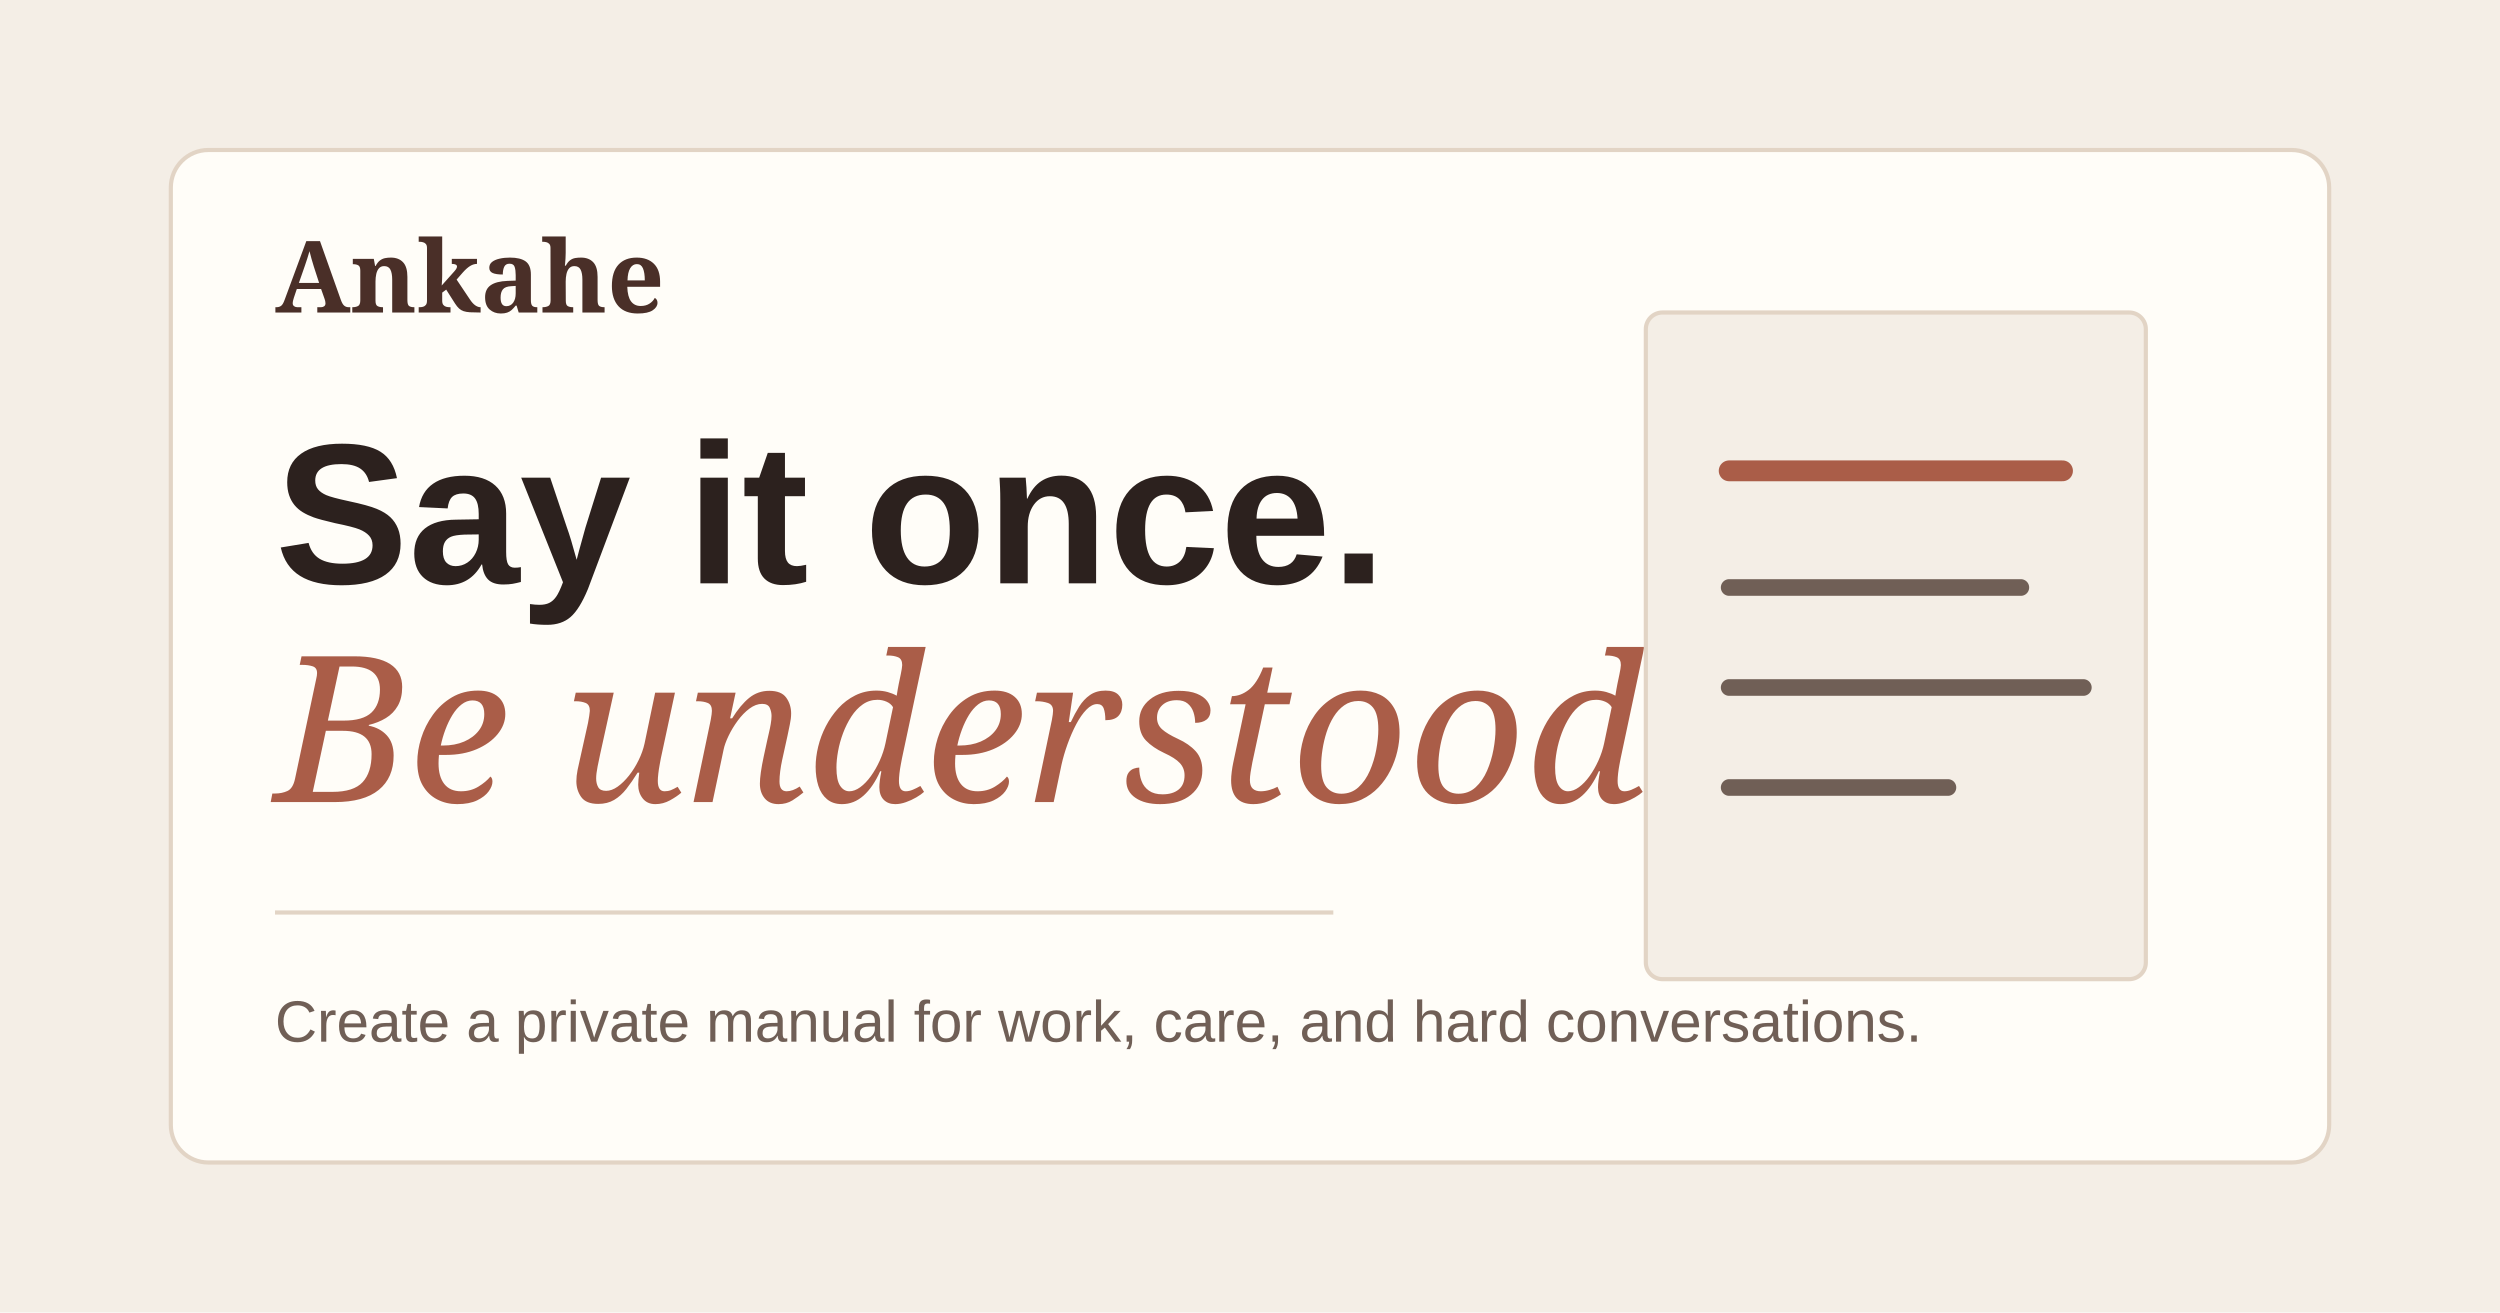
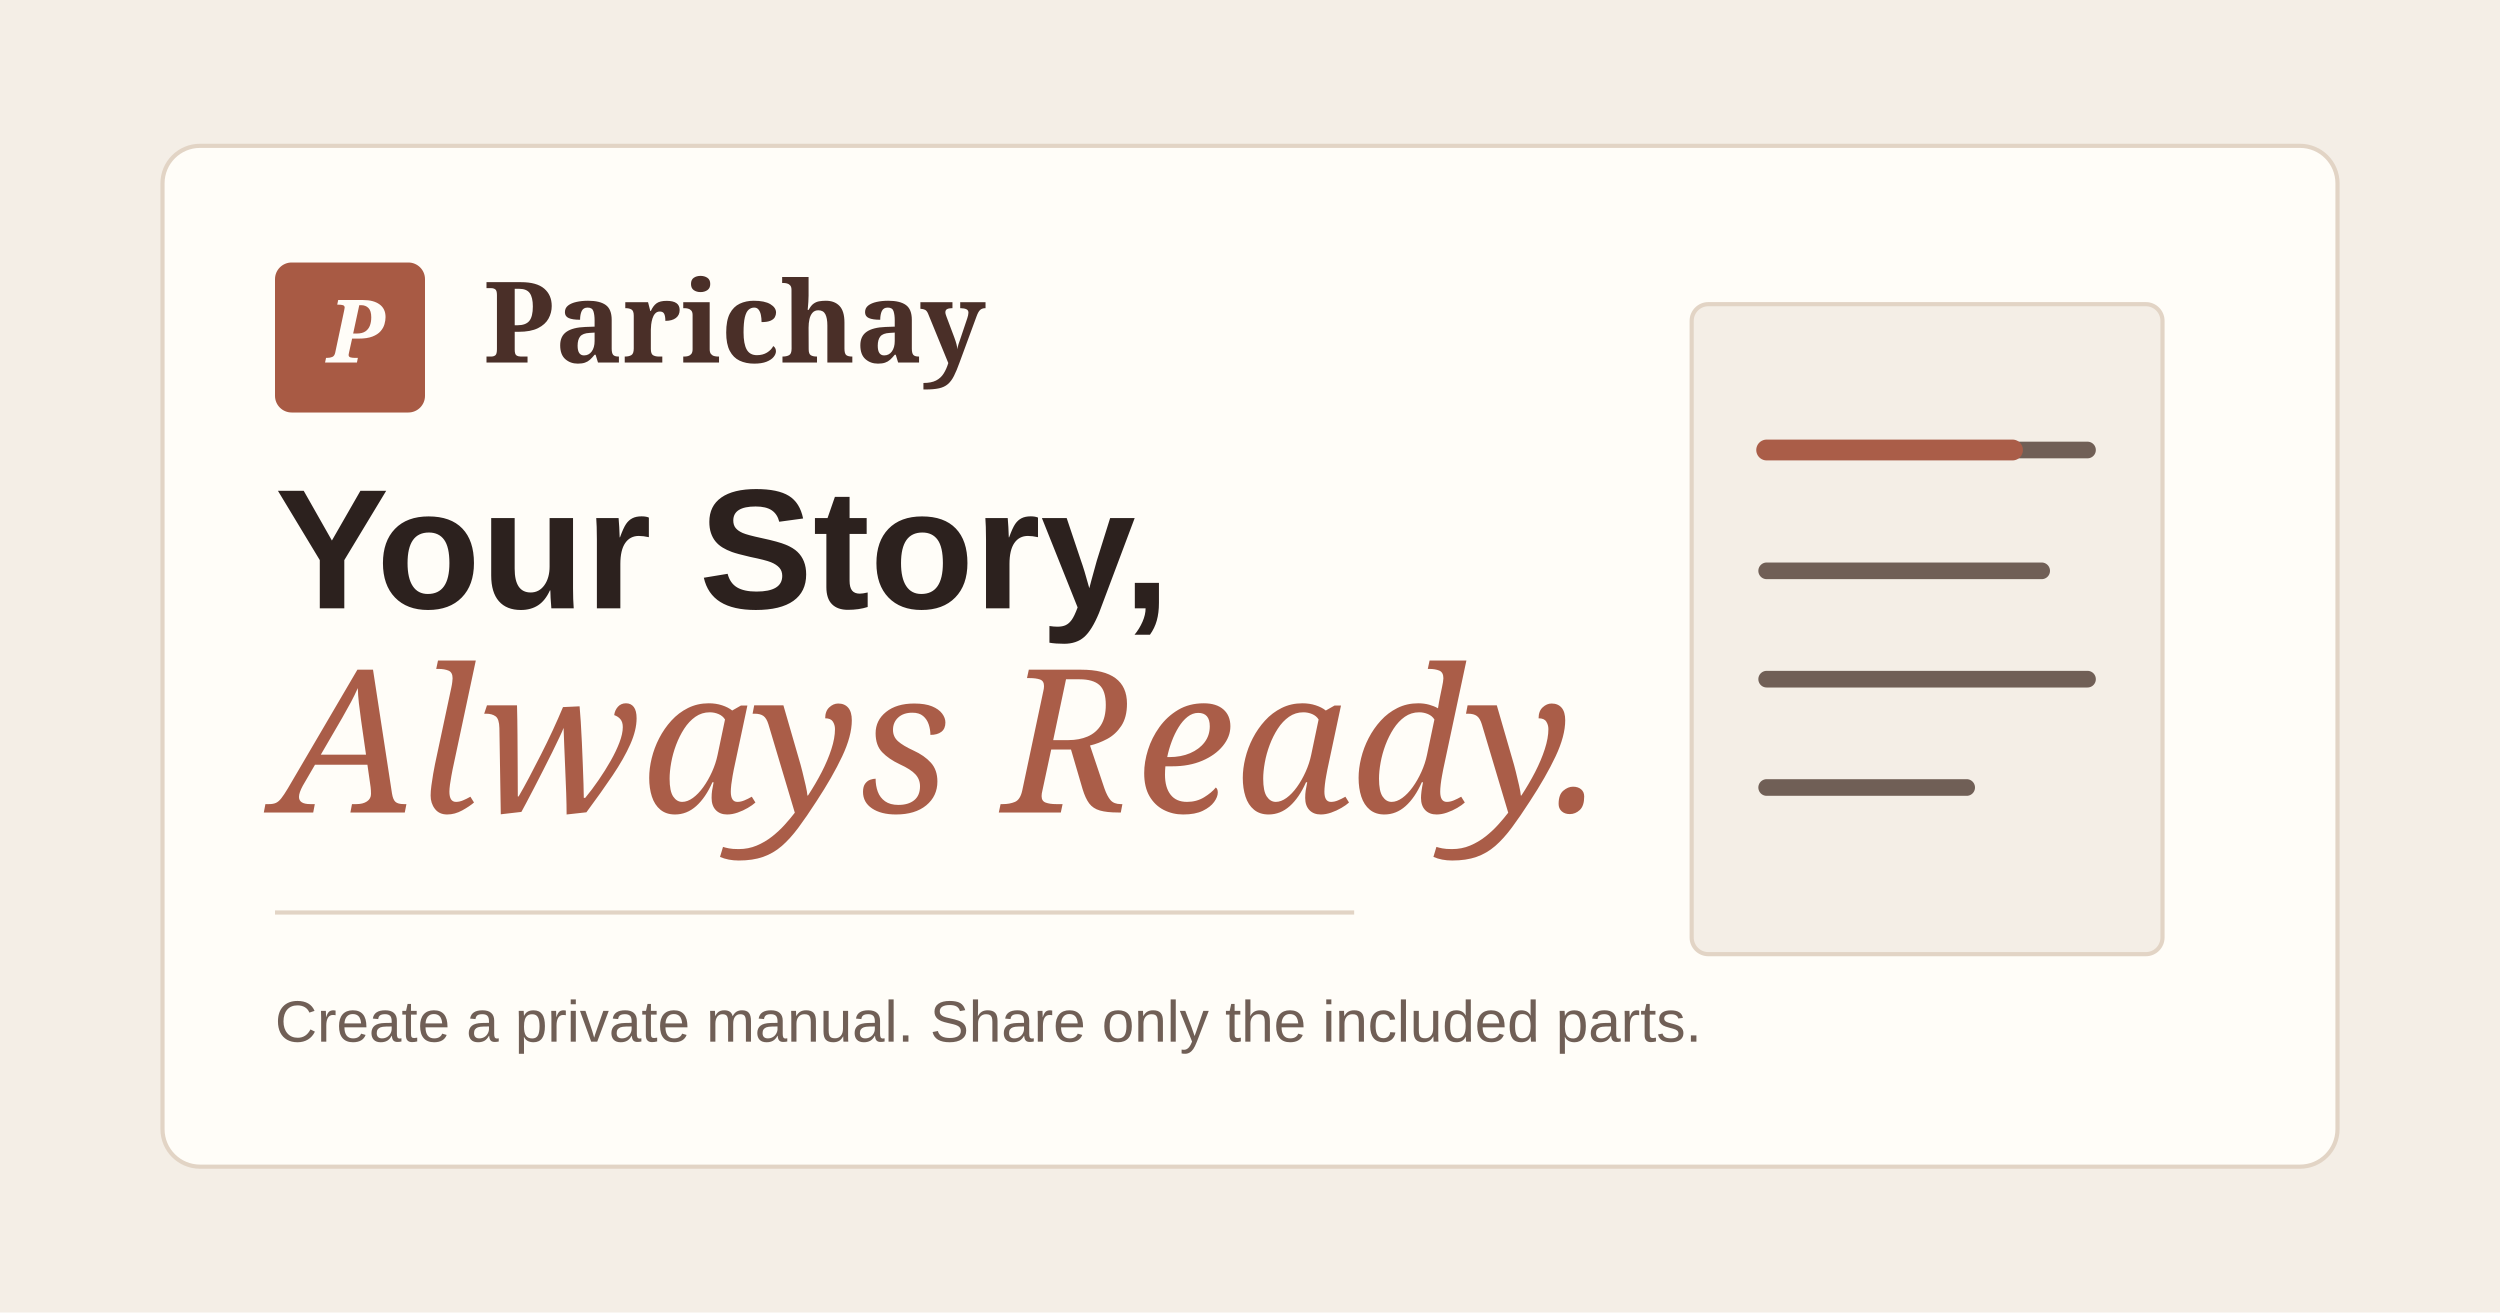
<svg xmlns="http://www.w3.org/2000/svg" width="1200" height="630" viewBox="0 0 1200 630" role="img" aria-labelledby="title desc">
  <rect width="1200" height="630" fill="#F4EEE6" />
-   <rect x="82" y="72" width="1036" height="486" rx="18" fill="#FFFDF8" stroke="#E2D4C5" stroke-width="2" />
-   <text x="132" y="150" fill="#4A2F28" font-family="Georgia, serif" font-size="48" font-weight="700">Ankahe</text>
-   <text x="132" y="280" fill="#2C211E" font-family="Arial, sans-serif" font-size="96" font-weight="800">Say it once.</text>
-   <text x="132" y="385" fill="#AA5D48" font-family="Georgia, serif" font-size="98" font-style="italic">Be understood.</text>
-   <line x1="132" y1="438" x2="640" y2="438" stroke="#E2D4C5" stroke-width="2" />
-   <text x="132" y="500" fill="#705F56" font-family="Arial, sans-serif" font-size="28">Create a private manual for work, care, and hard conversations.</text>
-   <rect x="790" y="150" width="240" height="320" rx="8" fill="#F4EEE6" stroke="#E2D4C5" stroke-width="2" />
-   <line x1="830" y1="226" x2="990" y2="226" stroke="#AA5D48" stroke-width="10" stroke-linecap="round" />
-   <line x1="830" y1="282" x2="970" y2="282" stroke="#705F56" stroke-width="8" stroke-linecap="round" />
-   <line x1="830" y1="330" x2="1000" y2="330" stroke="#705F56" stroke-width="8" stroke-linecap="round" />
-   <line x1="830" y1="378" x2="935" y2="378" stroke="#705F56" stroke-width="8" stroke-linecap="round" />
+   <rect x="78" y="70" width="1044" height="490" rx="18" fill="#FFFDF8" stroke="#E2D4C5" stroke-width="2" />
+   <rect x="132" y="126" width="72" height="72" rx="8" fill="#A85A44" />
+   <text x="157" y="174" fill="#FFFDF8" font-family="Georgia, serif" font-size="42" font-weight="700" font-style="italic">P</text>
+   <text x="232" y="174" fill="#4A2F28" font-family="Georgia, serif" font-size="54" font-weight="700">Parichay</text>
+   <text x="132" y="292" fill="#2C211E" font-family="Arial, sans-serif" font-size="82" font-weight="800">Your Story,</text>
+   <text x="132" y="390" fill="#AA5D48" font-family="Georgia, serif" font-size="96" font-style="italic">Always Ready.</text>
+   <line x1="132" y1="438" x2="650" y2="438" stroke="#E2D4C5" stroke-width="2" />
+   <text x="132" y="500" fill="#705F56" font-family="Arial, sans-serif" font-size="28">Create a private manual. Share only the included parts.</text>
+   <rect x="812" y="146" width="226" height="312" rx="8" fill="#F4EEE6" stroke="#E2D4C5" stroke-width="2" />
+   <path d="M848 216h154M848 274h132M848 326h154M848 378h96" stroke="#705F56" stroke-width="8" stroke-linecap="round" />
+   <path d="M848 216h118" stroke="#AA5D48" stroke-width="10" stroke-linecap="round" />
</svg>
